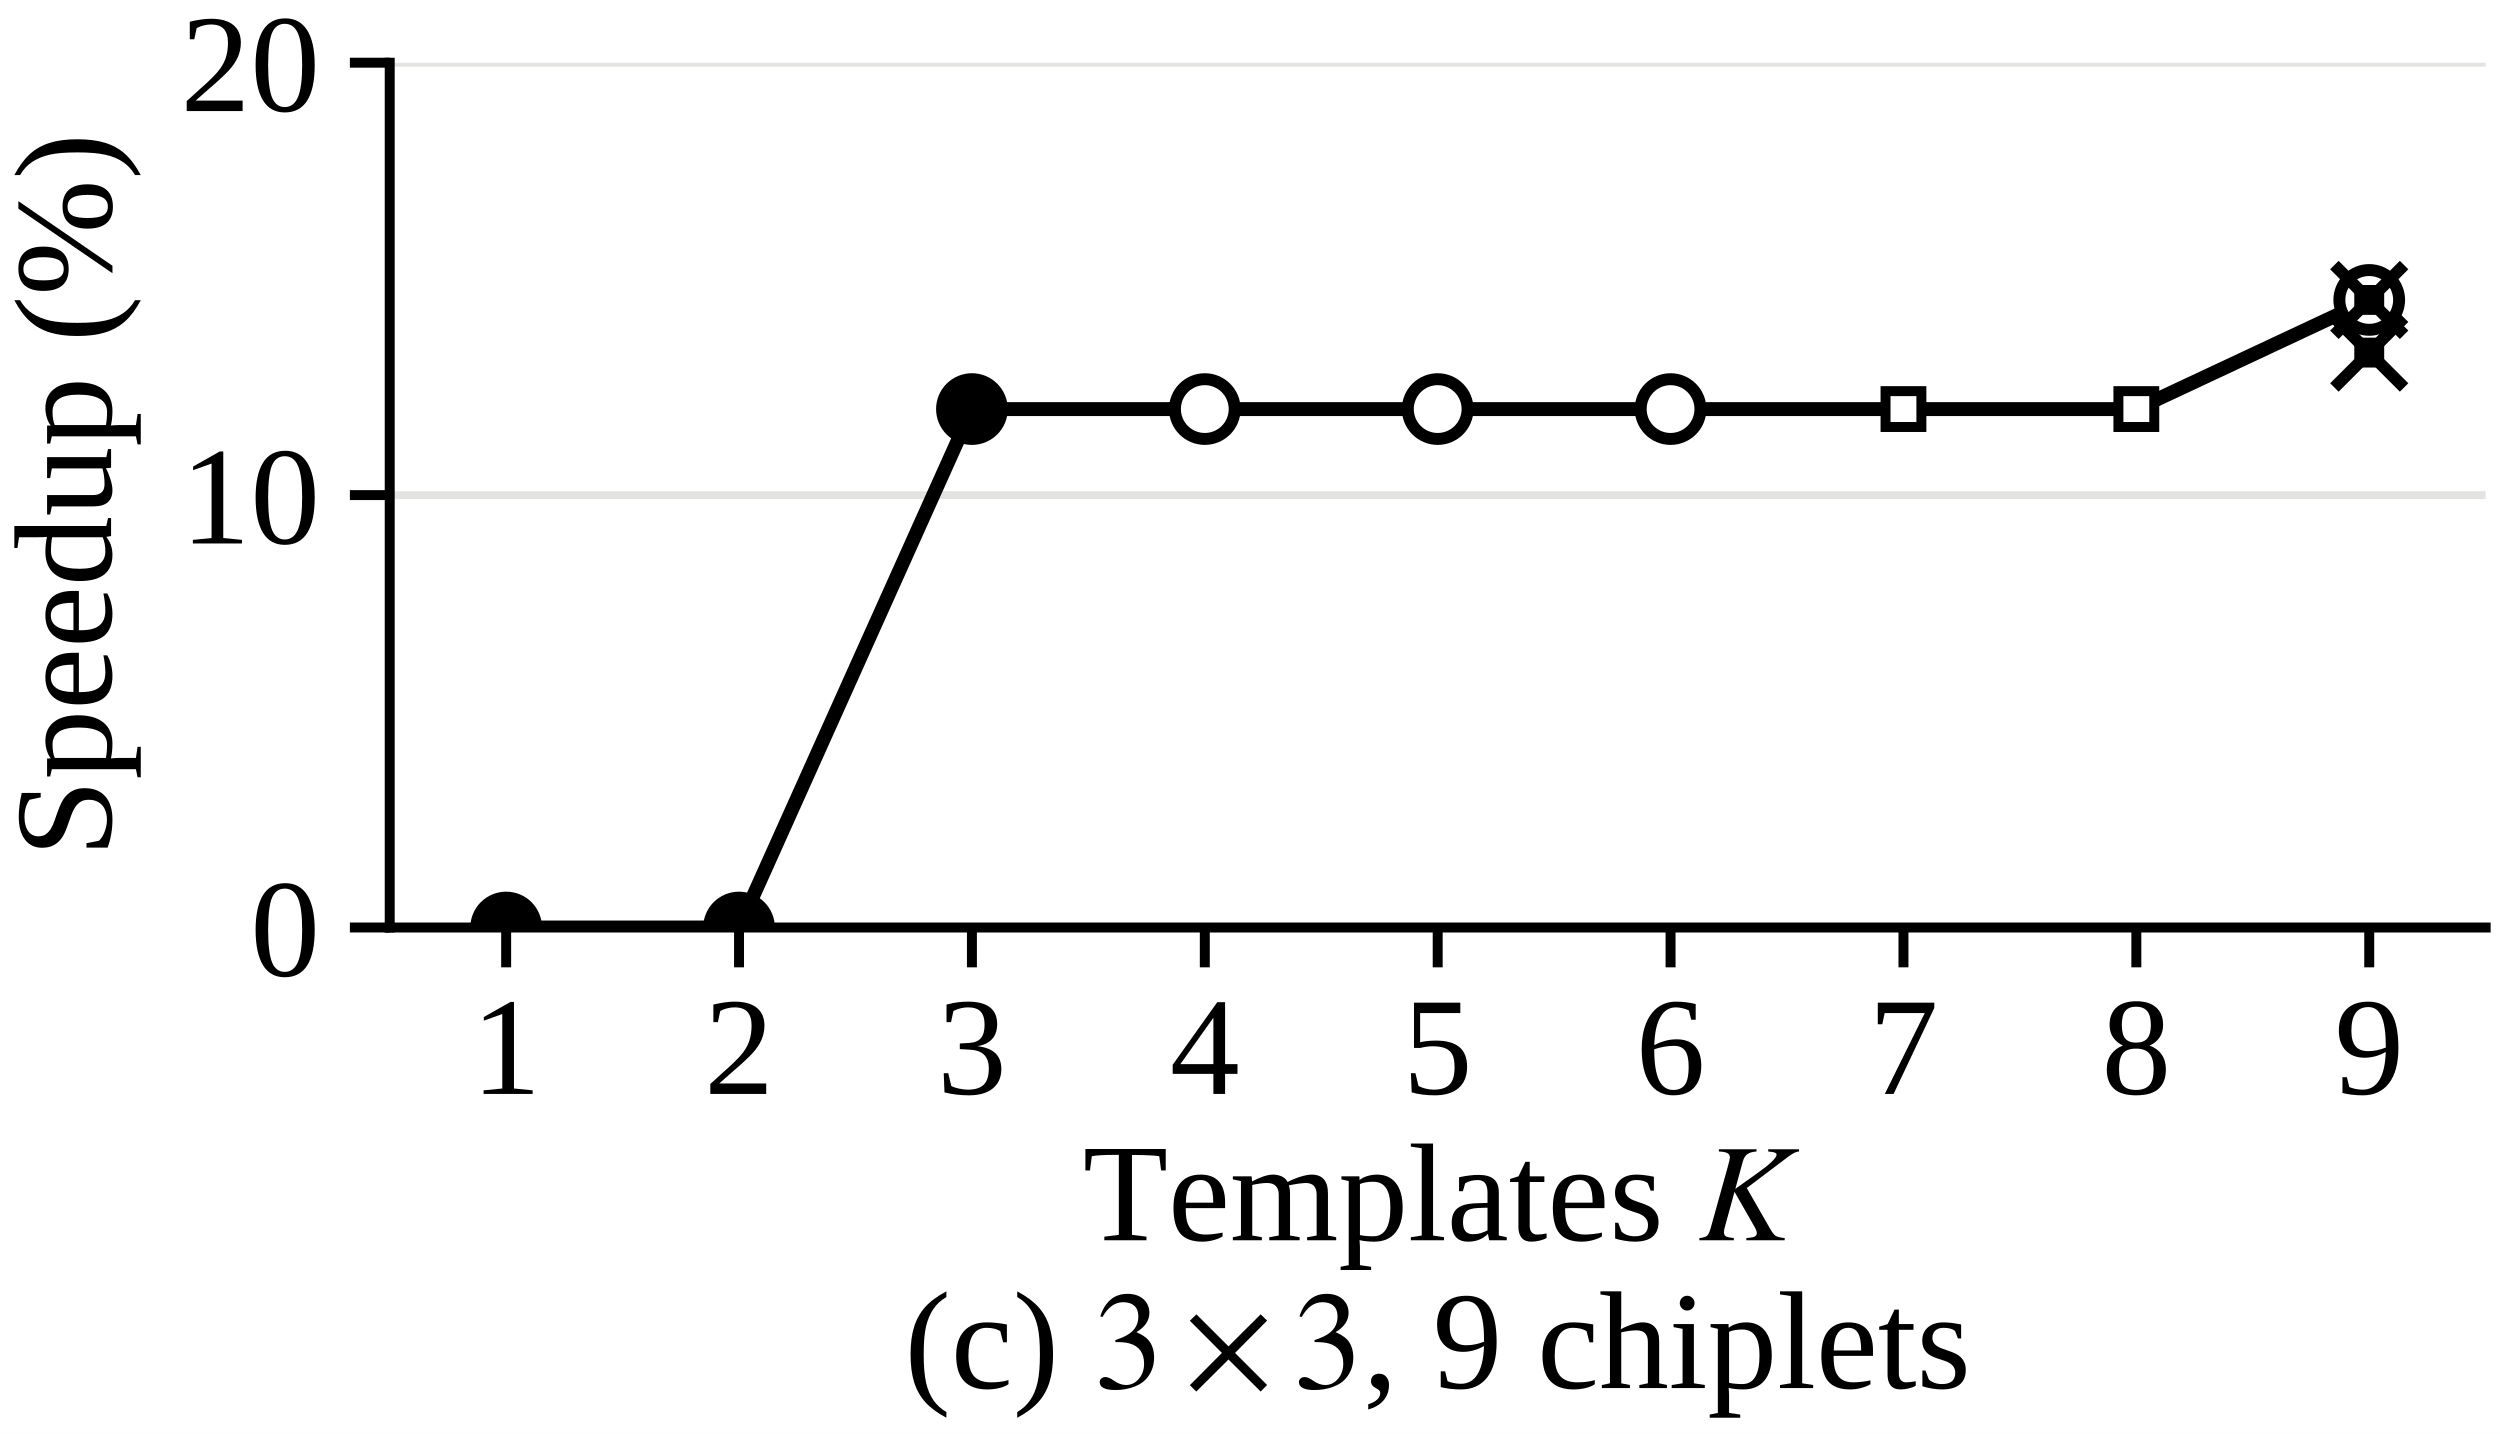
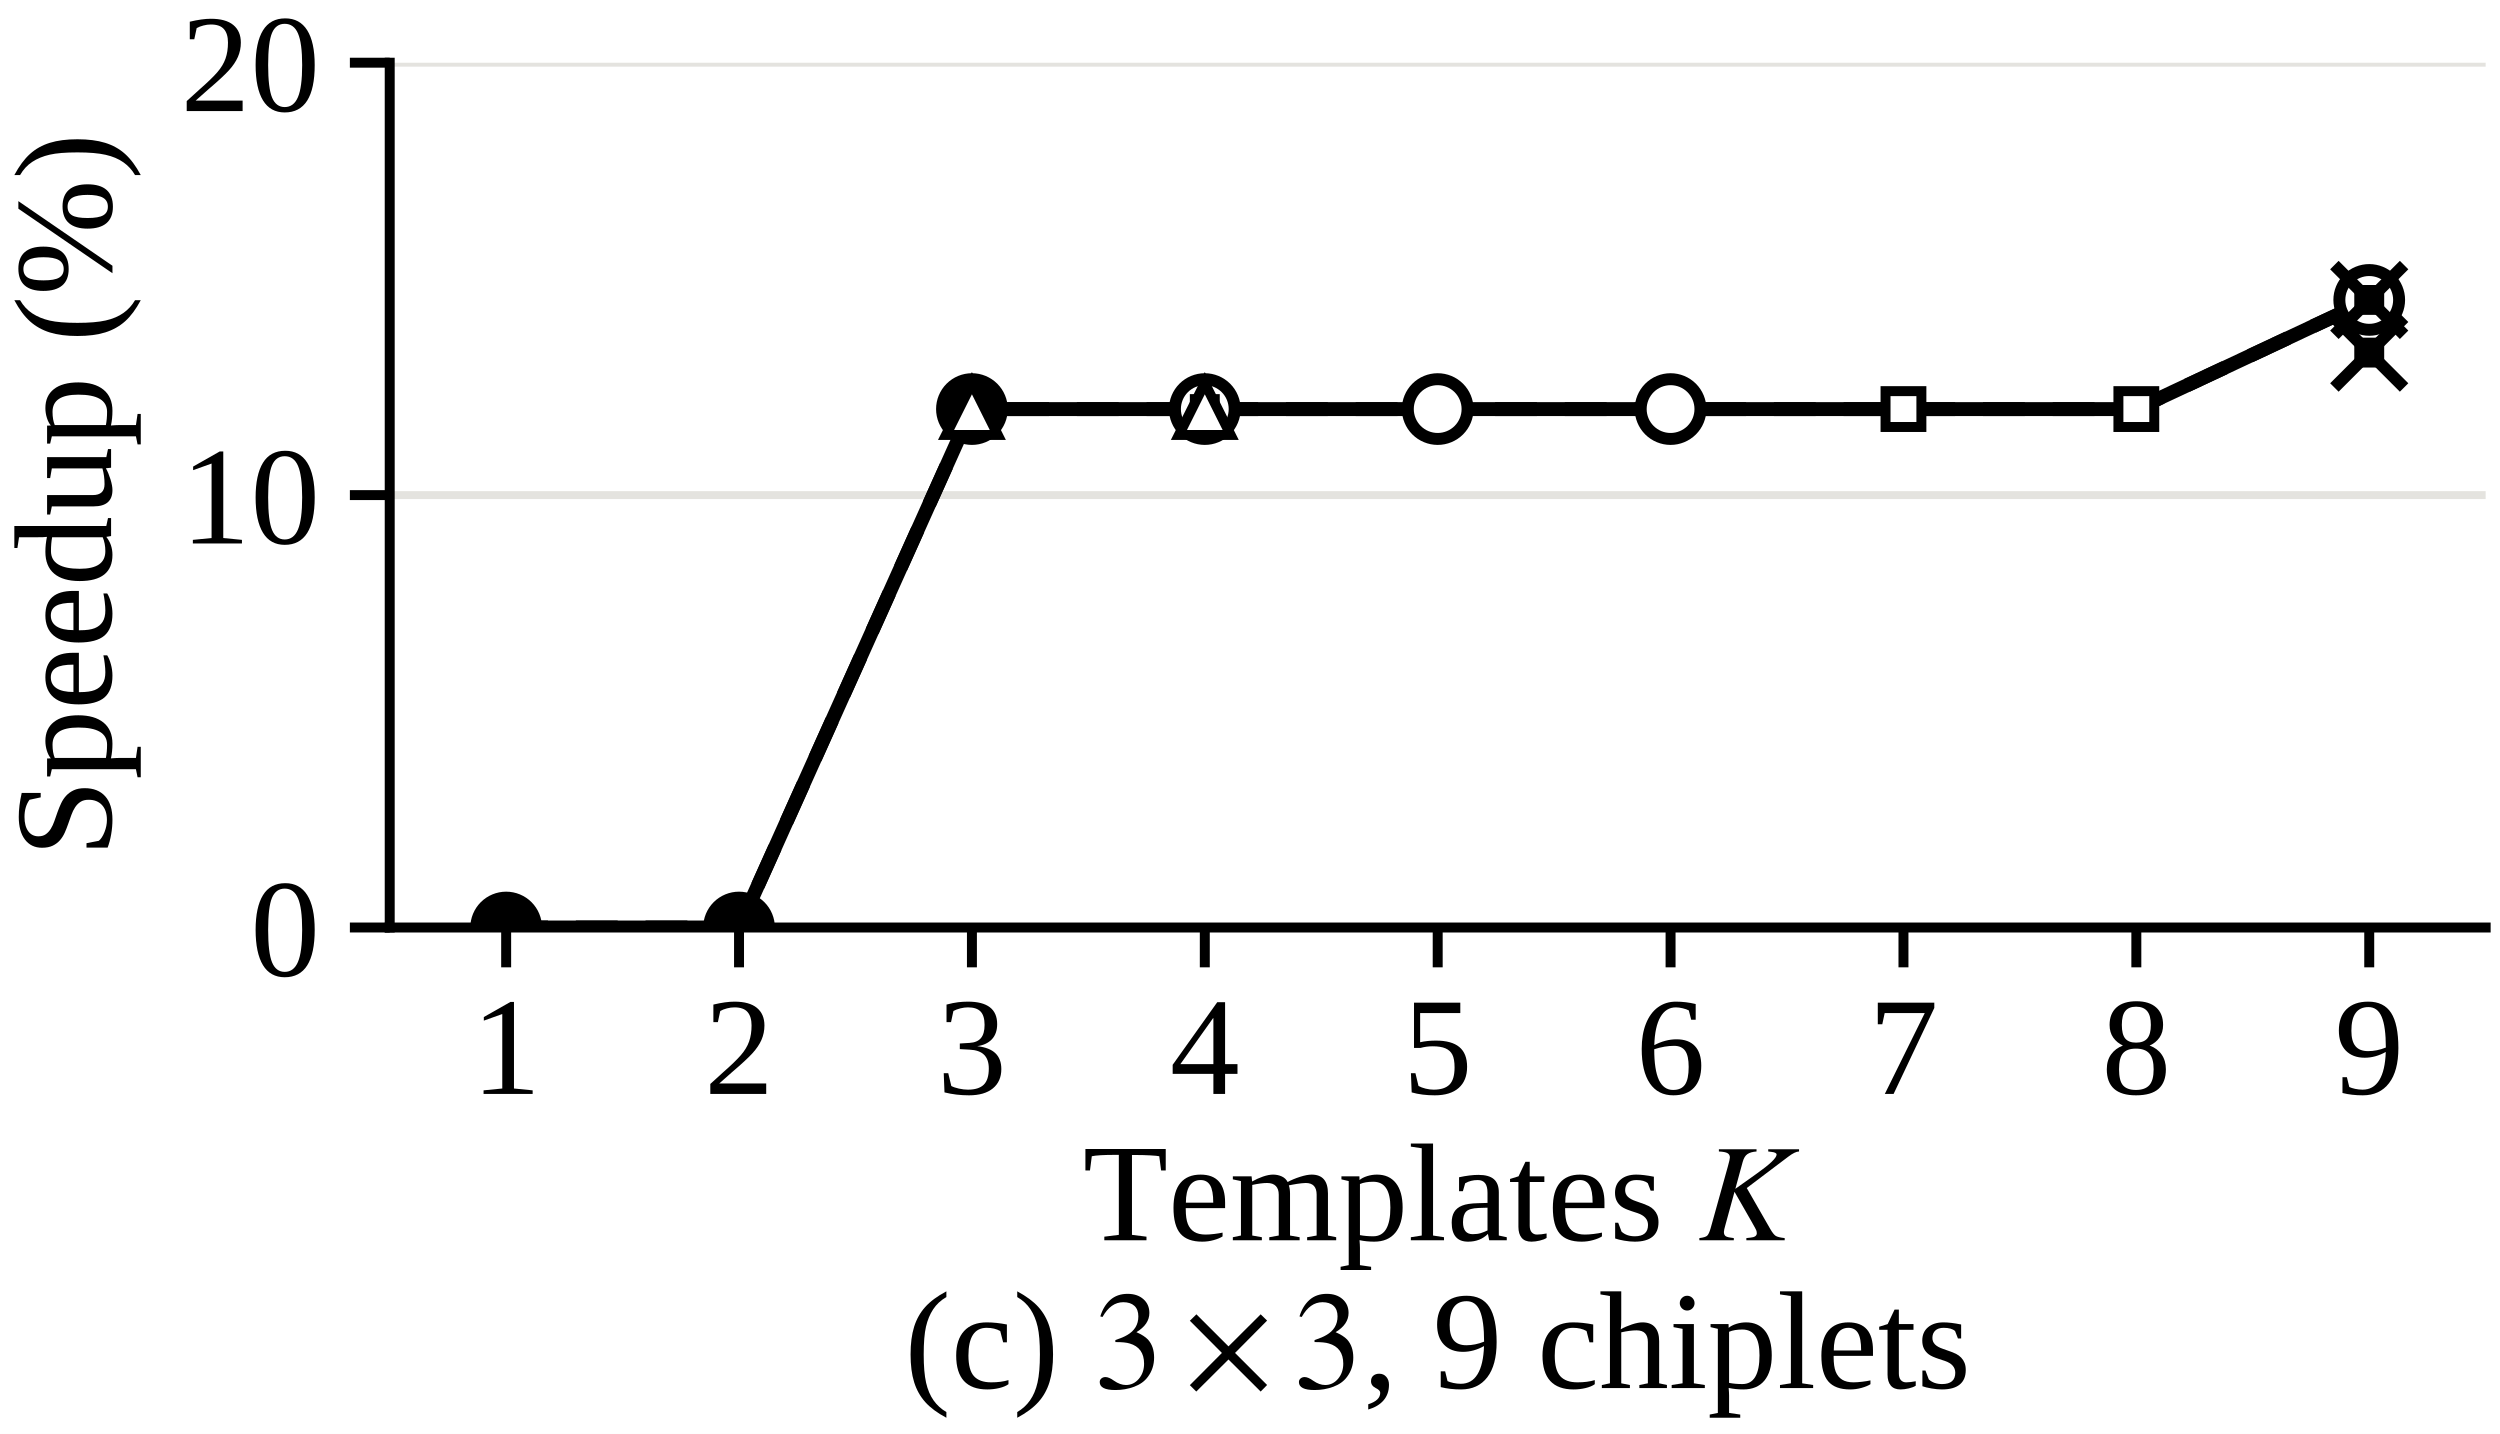
<svg xmlns="http://www.w3.org/2000/svg" xmlns:xlink="http://www.w3.org/1999/xlink" width="125.529pt" height="72pt" viewBox="0 0 125.529 72" version="1.1">
  <defs>
    <style type="text/css">*{stroke-linejoin: round; stroke-linecap: butt}</style>
  </defs>
  <g id="figure_1">
    <g id="patch_1">
      <path d="M 0 72  L 125.529 72  L 125.529 0  L 0 0  z " style="fill: #ffffff" />
    </g>
    <g id="axes_1">
      <g id="patch_2">
        <path d="M 19.568 46.572  L 124.809 46.572  L 124.809 3.149  L 19.568 3.149  z " style="fill: #ffffff" />
      </g>
      <g id="matplotlib.axis_1">
        <g id="xtick_1">
          <g id="line2d_1">
            <defs>
-               <path id="mb00a738fc0" d="M 0 0  L 0 2  " style="stroke: #000000; stroke-width: 0.5" />
-             </defs>
-             <g>
-               <use xlink:href="#mb00a738fc0" x="25.415" y="46.572" style="stroke: #000000; stroke-width: 0.5" />
+               <path id="m84dcdcb634" d="M 0 0  L 0 2  " style="stroke: #000000; stroke-width: 0.5" />
+             </defs>
+             <g>
+               <use xlink:href="#m84dcdcb634" x="25.415" y="46.572" style="stroke: #000000; stroke-width: 0.5" />
            </g>
          </g>
          <g id="text_1">
            <g transform="translate(23.66485 54.92922) scale(0.07 -0.07)">
              <defs>
                <path id="LiberationSerif-31" d="M 1959 250  L 2816 166  L 2816 0  L 563 0  L 563 166  L 1422 250  L 1422 3669  L 575 3366  L 575 3531  L 1797 4225  L 1959 4225  L 1959 250  z " transform="scale(0.015625)" />
              </defs>
              <use xlink:href="#LiberationSerif-31" />
            </g>
          </g>
        </g>
        <g id="xtick_2">
          <g id="line2d_2">
            <g>
-               <use xlink:href="#mb00a738fc0" x="37.108" y="46.572" style="stroke: #000000; stroke-width: 0.5" />
+               <use xlink:href="#m84dcdcb634" x="37.108" y="46.572" style="stroke: #000000; stroke-width: 0.5" />
            </g>
          </g>
          <g id="text_2">
            <g transform="translate(35.35831 54.92922) scale(0.07 -0.07)">
              <defs>
                <path id="LiberationSerif-32" d="M 2847 0  L 281 0  L 281 459  L 863 988  Q 1422 1478 1684 1781  Q 1947 2084 2061 2406  Q 2175 2728 2175 3144  Q 2175 3550 1990 3762  Q 1806 3975 1388 3975  Q 1222 3975 1047 3929  Q 872 3884 738 3809  L 628 3297  L 422 3297  L 422 4103  Q 991 4238 1388 4238  Q 2075 4238 2420 3952  Q 2766 3666 2766 3144  Q 2766 2794 2630 2483  Q 2494 2172 2212 1864  Q 1931 1556 1281 1003  Q 1003 766 691 481  L 2847 481  L 2847 0  z " transform="scale(0.015625)" />
              </defs>
              <use xlink:href="#LiberationSerif-32" />
            </g>
          </g>
        </g>
        <g id="xtick_3">
          <g id="line2d_3">
            <g>
-               <use xlink:href="#mb00a738fc0" x="48.802" y="46.572" style="stroke: #000000; stroke-width: 0.5" />
+               <use xlink:href="#m84dcdcb634" x="48.802" y="46.572" style="stroke: #000000; stroke-width: 0.5" />
            </g>
          </g>
          <g id="text_3">
            <g transform="translate(47.05177 54.92922) scale(0.07 -0.07)">
              <defs>
                <path id="LiberationSerif-33" d="M 2950 1141  Q 2950 575 2562 256  Q 2175 -63 1466 -63  Q 872 -63 341 72  L 306 953  L 513 953  L 653 366  Q 775 297 998 247  Q 1222 197 1416 197  Q 1906 197 2140 422  Q 2375 647 2375 1172  Q 2375 1584 2159 1798  Q 1944 2013 1491 2034  L 1044 2059  L 1044 2316  L 1491 2344  Q 1844 2363 2012 2563  Q 2181 2763 2181 3169  Q 2181 3591 1998 3783  Q 1816 3975 1416 3975  Q 1250 3975 1069 3929  Q 888 3884 750 3809  L 641 3297  L 434 3297  L 434 4103  Q 744 4184 969 4211  Q 1194 4238 1416 4238  Q 2759 4238 2759 3206  Q 2759 2772 2520 2514  Q 2281 2256 1844 2194  Q 2413 2128 2681 1867  Q 2950 1606 2950 1141  z " transform="scale(0.015625)" />
              </defs>
              <use xlink:href="#LiberationSerif-33" />
            </g>
          </g>
        </g>
        <g id="xtick_4">
          <g id="line2d_4">
            <g>
-               <use xlink:href="#mb00a738fc0" x="60.495" y="46.572" style="stroke: #000000; stroke-width: 0.5" />
+               <use xlink:href="#m84dcdcb634" x="60.495" y="46.572" style="stroke: #000000; stroke-width: 0.5" />
            </g>
          </g>
          <g id="text_4">
            <g transform="translate(58.74524 54.92922) scale(0.07 -0.07)">
              <defs>
                <path id="LiberationSerif-34" d="M 2531 922  L 2531 0  L 1994 0  L 1994 922  L 125 922  L 125 1338  L 2172 4213  L 2531 4213  L 2531 1369  L 3100 1369  L 3100 922  L 2531 922  z M 1994 3478  L 1978 3478  L 478 1369  L 1994 1369  L 1994 3478  z " transform="scale(0.015625)" />
              </defs>
              <use xlink:href="#LiberationSerif-34" />
            </g>
          </g>
        </g>
        <g id="xtick_5">
          <g id="line2d_5">
            <g>
-               <use xlink:href="#mb00a738fc0" x="72.189" y="46.572" style="stroke: #000000; stroke-width: 0.5" />
+               <use xlink:href="#m84dcdcb634" x="72.189" y="46.572" style="stroke: #000000; stroke-width: 0.5" />
            </g>
          </g>
          <g id="text_5">
            <g transform="translate(70.43869 54.92922) scale(0.07 -0.07)">
              <defs>
                <path id="LiberationSerif-35" d="M 1516 2450  Q 2241 2450 2595 2153  Q 2950 1856 2950 1247  Q 2950 616 2565 276  Q 2181 -63 1466 -63  Q 872 -63 406 72  L 372 953  L 578 953  L 719 366  Q 856 291 1048 244  Q 1241 197 1416 197  Q 1909 197 2142 430  Q 2375 663 2375 1216  Q 2375 1603 2275 1801  Q 2175 2000 1956 2094  Q 1738 2188 1369 2188  Q 1084 2188 813 2113  L 513 2113  L 513 4191  L 2638 4191  L 2638 3713  L 794 3713  L 794 2375  Q 1131 2450 1516 2450  z " transform="scale(0.015625)" />
              </defs>
              <use xlink:href="#LiberationSerif-35" />
            </g>
          </g>
        </g>
        <g id="xtick_6">
          <g id="line2d_6">
            <g>
-               <use xlink:href="#mb00a738fc0" x="83.882" y="46.572" style="stroke: #000000; stroke-width: 0.5" />
+               <use xlink:href="#m84dcdcb634" x="83.882" y="46.572" style="stroke: #000000; stroke-width: 0.5" />
            </g>
          </g>
          <g id="text_6">
            <g transform="translate(82.13215 54.92922) scale(0.07 -0.07)">
              <defs>
                <path id="LiberationSerif-36" d="M 3009 1300  Q 3009 647 2679 292  Q 2350 -63 1728 -63  Q 1022 -63 648 487  Q 275 1038 275 2069  Q 275 2744 472 3234  Q 669 3725 1023 3981  Q 1378 4238 1844 4238  Q 2300 4238 2753 4128  L 2753 3406  L 2547 3406  L 2438 3834  Q 2334 3891 2159 3933  Q 1984 3975 1844 3975  Q 1388 3975 1133 3533  Q 878 3091 853 2241  Q 1363 2509 1875 2509  Q 2428 2509 2718 2198  Q 3009 1888 3009 1300  z M 1716 184  Q 2094 184 2262 429  Q 2431 675 2431 1241  Q 2431 1753 2270 1981  Q 2109 2209 1759 2209  Q 1331 2209 850 2053  Q 850 1100 1065 642  Q 1281 184 1716 184  z " transform="scale(0.015625)" />
              </defs>
              <use xlink:href="#LiberationSerif-36" />
            </g>
          </g>
        </g>
        <g id="xtick_7">
          <g id="line2d_7">
            <g>
-               <use xlink:href="#mb00a738fc0" x="95.576" y="46.572" style="stroke: #000000; stroke-width: 0.5" />
+               <use xlink:href="#m84dcdcb634" x="95.576" y="46.572" style="stroke: #000000; stroke-width: 0.5" />
            </g>
          </g>
          <g id="text_7">
            <g transform="translate(93.82561 54.92922) scale(0.07 -0.07)">
              <defs>
                <path id="LiberationSerif-37" d="M 628 3200  L 422 3200  L 422 4191  L 3016 4191  L 3016 3950  L 1147 0  L 744 0  L 2578 3713  L 738 3713  L 628 3200  z " transform="scale(0.015625)" />
              </defs>
              <use xlink:href="#LiberationSerif-37" />
            </g>
          </g>
        </g>
        <g id="xtick_8">
          <g id="line2d_8">
            <g>
-               <use xlink:href="#mb00a738fc0" x="107.269" y="46.572" style="stroke: #000000; stroke-width: 0.5" />
+               <use xlink:href="#m84dcdcb634" x="107.269" y="46.572" style="stroke: #000000; stroke-width: 0.5" />
            </g>
          </g>
          <g id="text_8">
            <g transform="translate(105.5191 54.92922) scale(0.07 -0.07)">
              <defs>
                <path id="LiberationSerif-38" d="M 2828 3169  Q 2828 2825 2661 2586  Q 2494 2347 2209 2222  Q 2566 2091 2761 1811  Q 2956 1531 2956 1131  Q 2956 538 2622 237  Q 2288 -63 1581 -63  Q 244 -63 244 1131  Q 244 1547 444 1820  Q 644 2094 984 2222  Q 713 2347 542 2584  Q 372 2822 372 3169  Q 372 3688 689 3972  Q 1006 4256 1606 4256  Q 2188 4256 2508 3973  Q 2828 3691 2828 3169  z M 2394 1131  Q 2394 1631 2198 1856  Q 2003 2081 1581 2081  Q 1169 2081 987 1867  Q 806 1653 806 1131  Q 806 603 990 393  Q 1175 184 1581 184  Q 1997 184 2195 401  Q 2394 619 2394 1131  z M 2266 3169  Q 2266 3600 2097 3803  Q 1928 4006 1588 4006  Q 1256 4006 1095 3809  Q 934 3613 934 3169  Q 934 2734 1090 2545  Q 1247 2356 1588 2356  Q 1938 2356 2102 2548  Q 2266 2741 2266 3169  z " transform="scale(0.015625)" />
              </defs>
              <use xlink:href="#LiberationSerif-38" />
            </g>
          </g>
        </g>
        <g id="xtick_9">
          <g id="line2d_9">
            <g>
-               <use xlink:href="#mb00a738fc0" x="118.963" y="46.572" style="stroke: #000000; stroke-width: 0.5" />
+               <use xlink:href="#m84dcdcb634" x="118.963" y="46.572" style="stroke: #000000; stroke-width: 0.5" />
            </g>
          </g>
          <g id="text_9">
            <g transform="translate(117.2125 54.92922) scale(0.07 -0.07)">
              <defs>
                <path id="LiberationSerif-39" d="M 206 2913  Q 206 3544 559 3891  Q 913 4238 1556 4238  Q 2272 4238 2605 3722  Q 2938 3206 2938 2106  Q 2938 1053 2509 495  Q 2081 -63 1306 -63  Q 797 -63 372 44  L 372 769  L 575 769  L 684 319  Q 784 272 953 234  Q 1122 197 1294 197  Q 1794 197 2062 636  Q 2331 1075 2359 1928  Q 1884 1663 1394 1663  Q 841 1663 523 1992  Q 206 2322 206 2913  z M 1563 3988  Q 781 3988 781 2900  Q 781 2422 968 2194  Q 1156 1966 1550 1966  Q 1953 1966 2363 2131  Q 2363 3091 2173 3539  Q 1984 3988 1563 3988  z " transform="scale(0.015625)" />
              </defs>
              <use xlink:href="#LiberationSerif-39" />
            </g>
          </g>
        </g>
        <g id="text_10">
          <g transform="translate(54.37369 62.32) scale(0.07 -0.07)">
            <defs>
              <path id="LiberationSerif-54" d="M 984 0  L 984 166  L 1650 250  L 1650 3922  L 1491 3922  Q 700 3922 409 3859  L 325 3206  L 116 3206  L 116 4191  L 3803 4191  L 3803 3206  L 3591 3206  L 3506 3859  Q 3413 3881 3097 3898  Q 2781 3916 2406 3916  L 2253 3916  L 2253 250  L 2919 166  L 2919 0  L 984 0  z " transform="scale(0.015625)" />
              <path id="LiberationSerif-65" d="M 813 1478  L 813 1422  Q 813 991 908 752  Q 1003 513 1201 388  Q 1400 263 1722 263  Q 1891 263 2122 291  Q 2353 319 2503 353  L 2503 178  Q 2353 81 2095 9  Q 1838 -63 1569 -63  Q 884 -63 567 306  Q 250 675 250 1491  Q 250 2259 572 2637  Q 894 3016 1491 3016  Q 2619 3016 2619 1734  L 2619 1478  L 813 1478  z M 1491 2766  Q 1166 2766 992 2503  Q 819 2241 819 1728  L 2075 1728  Q 2075 2288 1931 2527  Q 1788 2766 1491 2766  z " transform="scale(0.015625)" />
              <path id="LiberationSerif-6d" d="M 1019 2700  Q 1253 2834 1515 2925  Q 1778 3016 1978 3016  Q 2194 3016 2376 2934  Q 2559 2853 2650 2675  Q 2891 2809 3214 2912  Q 3538 3016 3750 3016  Q 4500 3016 4500 2150  L 4500 219  L 4878 141  L 4878 0  L 3544 0  L 3544 141  L 3981 219  L 3981 2094  Q 3981 2631 3481 2631  Q 3400 2631 3292 2618  Q 3184 2606 3076 2590  Q 2969 2575 2870 2554  Q 2772 2534 2706 2522  Q 2759 2353 2759 2150  L 2759 219  L 3200 141  L 3200 0  L 1806 0  L 1806 141  L 2241 219  L 2241 2094  Q 2241 2353 2108 2492  Q 1975 2631 1709 2631  Q 1434 2631 1025 2541  L 1025 219  L 1466 141  L 1466 0  L 134 0  L 134 141  L 506 219  L 506 2719  L 134 2797  L 134 2938  L 994 2938  L 1019 2700  z " transform="scale(0.015625)" />
              <path id="LiberationSerif-70" d="M 475 2719  L 141 2797  L 141 2938  L 966 2938  L 972 2766  Q 1103 2878 1323 2947  Q 1544 3016 1772 3016  Q 2334 3016 2642 2625  Q 2950 2234 2950 1503  Q 2950 756 2614 346  Q 2278 -63 1644 -63  Q 1291 -63 972 6  Q 991 -219 991 -347  L 991 -1141  L 1503 -1216  L 1503 -1363  L 103 -1363  L 103 -1216  L 475 -1141  L 475 2719  z M 2388 1503  Q 2388 2103 2192 2395  Q 1997 2688 1600 2688  Q 1234 2688 991 2584  L 991 238  Q 1269 184 1600 184  Q 2388 184 2388 1503  z " transform="scale(0.015625)" />
              <path id="LiberationSerif-6c" d="M 1147 219  L 1650 141  L 1650 0  L 128 0  L 128 141  L 628 219  L 628 4225  L 128 4300  L 128 4441  L 1147 4441  L 1147 219  z " transform="scale(0.015625)" />
              <path id="LiberationSerif-61" d="M 1453 3003  Q 1934 3003 2161 2806  Q 2388 2609 2388 2203  L 2388 219  L 2753 141  L 2753 0  L 1947 0  L 1888 294  Q 1531 -63 978 -63  Q 225 -63 225 813  Q 225 1106 339 1298  Q 453 1491 703 1592  Q 953 1694 1428 1703  L 1869 1716  L 1869 2175  Q 1869 2478 1758 2622  Q 1647 2766 1416 2766  Q 1103 2766 844 2619  L 738 2253  L 563 2253  L 563 2894  Q 1069 3003 1453 3003  z M 1869 1497  L 1459 1484  Q 1041 1469 892 1322  Q 744 1175 744 831  Q 744 281 1191 281  Q 1403 281 1558 329  Q 1713 378 1869 453  L 1869 1497  z " transform="scale(0.015625)" />
              <path id="LiberationSerif-74" d="M 1044 -63  Q 744 -63 595 115  Q 447 294 447 616  L 447 2675  L 63 2675  L 63 2816  L 453 2938  L 769 3603  L 966 3603  L 966 2938  L 1638 2938  L 1638 2675  L 966 2675  L 966 672  Q 966 469 1058 366  Q 1150 263 1300 263  Q 1481 263 1741 313  L 1741 109  Q 1631 34 1425 -14  Q 1219 -63 1044 -63  z " transform="scale(0.015625)" />
              <path id="LiberationSerif-73" d="M 2259 825  Q 2259 388 1982 162  Q 1706 -63 1166 -63  Q 947 -63 683 -17  Q 419 28 269 84  L 269 806  L 409 806  L 563 397  Q 797 184 1172 184  Q 1778 184 1778 703  Q 1778 1084 1300 1247  L 1022 1338  Q 706 1441 562 1547  Q 419 1653 341 1808  Q 263 1963 263 2181  Q 263 2569 527 2792  Q 791 3016 1241 3016  Q 1563 3016 2047 2919  L 2047 2278  L 1900 2278  L 1769 2619  Q 1603 2766 1247 2766  Q 994 2766 861 2641  Q 728 2516 728 2303  Q 728 2125 848 2003  Q 969 1881 1213 1800  Q 1672 1644 1812 1572  Q 1953 1500 2051 1395  Q 2150 1291 2204 1156  Q 2259 1022 2259 825  z " transform="scale(0.015625)" />
              <path id="LiberationSerif-20" transform="scale(0.015625)" />
              <path id="STIXGeneral-Italic-4b" d="M 4621 4179  L 4621 4077  Q 4442 4077 4128 3840  L 2221 2400  L 3296 525  Q 3443 269 3552 201  Q 3661 134 3962 102  L 3962 0  L 2202 0  L 2202 102  L 2387 122  Q 2682 147 2682 326  Q 2682 365 2672 409  Q 2662 454 2630 515  Q 2598 576 2579 611  Q 2560 646 2509 736  Q 2458 826 2445 851  L 1658 2227  L 1242 710  Q 1171 467 1171 384  Q 1171 237 1264 182  Q 1357 128 1626 102  L 1626 0  L 45 0  L 45 102  Q 320 134 403 211  Q 486 288 563 557  L 1357 3405  Q 1446 3725 1446 3802  Q 1446 3936 1337 4000  Q 1229 4064 941 4077  L 941 4179  L 2669 4179  L 2669 4077  Q 2400 4058 2253 3958  Q 2106 3859 2035 3603  L 1696 2362  L 2675 3059  Q 3590 3706 3590 3936  Q 3590 4032 3360 4058  L 3206 4077  L 3206 4179  L 4621 4179  z " transform="scale(0.015625)" />
            </defs>
            <use xlink:href="#LiberationSerif-54" transform="translate(0 0.609375)" />
            <use xlink:href="#LiberationSerif-65" transform="translate(61.08398 0.609375)" />
            <use xlink:href="#LiberationSerif-6d" transform="translate(105.4688 0.609375)" />
            <use xlink:href="#LiberationSerif-70" transform="translate(183.252 0.609375)" />
            <use xlink:href="#LiberationSerif-6c" transform="translate(233.252 0.609375)" />
            <use xlink:href="#LiberationSerif-61" transform="translate(261.0352 0.609375)" />
            <use xlink:href="#LiberationSerif-74" transform="translate(305.4199 0.609375)" />
            <use xlink:href="#LiberationSerif-65" transform="translate(333.2031 0.609375)" />
            <use xlink:href="#LiberationSerif-73" transform="translate(377.5879 0.609375)" />
            <use xlink:href="#LiberationSerif-20" transform="translate(416.5039 0.609375)" />
            <use xlink:href="#STIXGeneral-Italic-4b" transform="translate(441.5039 0.609375)" />
          </g>
          <g transform="translate(45.41369 69.74) scale(0.07 -0.07)">
            <defs>
              <path id="LiberationSerif-28" d="M 884 1544  Q 884 731 993 248  Q 1103 -234 1337 -565  Q 1572 -897 1925 -1100  L 1925 -1363  Q 1306 -1034 957 -645  Q 609 -256 445 270  Q 281 797 281 1544  Q 281 2288 443 2811  Q 606 3334 953 3721  Q 1300 4109 1925 4441  L 1925 4178  Q 1544 3959 1319 3617  Q 1094 3275 989 2819  Q 884 2363 884 1544  z " transform="scale(0.015625)" />
              <path id="LiberationSerif-63" d="M 2644 178  Q 2491 66 2222 1  Q 1953 -63 1672 -63  Q 244 -63 244 1491  Q 244 2225 608 2620  Q 972 3016 1650 3016  Q 2072 3016 2572 2919  L 2572 2100  L 2400 2100  L 2266 2619  Q 2006 2766 1644 2766  Q 806 2766 806 1491  Q 806 828 1061 545  Q 1316 263 1850 263  Q 2306 263 2644 366  L 2644 178  z " transform="scale(0.015625)" />
              <path id="LiberationSerif-29" d="M 206 -1363  L 206 -1100  Q 559 -897 793 -564  Q 1028 -231 1137 251  Q 1247 734 1247 1544  Q 1247 2363 1142 2819  Q 1038 3275 813 3617  Q 588 3959 206 4178  L 206 4441  Q 831 4106 1178 3720  Q 1525 3334 1687 2811  Q 1850 2288 1850 1544  Q 1850 800 1687 273  Q 1525 -253 1178 -640  Q 831 -1028 206 -1363  z " transform="scale(0.015625)" />
              <path id="STIXGeneral-Regular-33" d="M 390 3264  L 288 3290  Q 435 3770 748 4048  Q 1062 4326 1542 4326  Q 1990 4326 2265 4083  Q 2541 3840 2541 3450  Q 2541 2925 1946 2566  Q 2298 2413 2477 2227  Q 2758 1914 2758 1402  Q 2758 890 2464 506  Q 2246 211 1840 60  Q 1434 -90 979 -90  Q 262 -90 262 275  Q 262 378 339 442  Q 416 506 525 506  Q 685 506 915 339  Q 1197 141 1466 141  Q 1818 141 2058 425  Q 2298 710 2298 1120  Q 2298 1856 1632 2048  Q 1434 2112 979 2112  L 979 2202  Q 1338 2323 1517 2432  Q 2035 2726 2035 3290  Q 2035 3610 1852 3776  Q 1670 3942 1344 3942  Q 768 3942 390 3264  z " transform="scale(0.015625)" />
              <path id="STIXGeneral-Regular-d7" d="M 3821 141  L 3526 -160  L 2048 1312  L 570 -160  L 275 134  L 1747 1613  L 275 3091  L 576 3386  L 2048 1914  L 3526 3386  L 3821 3098  L 2349 1613  L 3821 141  z " transform="scale(0.015625)" />
              <path id="LiberationSerif-2c" d="M 1197 153  Q 1197 -275 948 -564  Q 700 -853 244 -984  L 244 -744  Q 794 -569 794 -219  Q 794 -156 747 -106  Q 700 -56 584 3  Q 372 113 372 313  Q 372 481 478 570  Q 584 659 750 659  Q 950 659 1073 515  Q 1197 372 1197 153  z " transform="scale(0.015625)" />
              <path id="LiberationSerif-68" d="M 1019 3169  Q 1019 2844 997 2700  Q 1222 2828 1508 2922  Q 1794 3016 1991 3016  Q 2372 3016 2565 2794  Q 2759 2572 2759 2150  L 2759 219  L 3116 141  L 3116 0  L 1850 0  L 1850 141  L 2241 219  L 2241 2113  Q 2241 2650 1722 2650  Q 1428 2650 1019 2559  L 1019 219  L 1416 141  L 1416 0  L 128 0  L 128 141  L 500 219  L 500 4225  L 63 4300  L 63 4441  L 1019 4441  L 1019 3169  z " transform="scale(0.015625)" />
              <path id="LiberationSerif-69" d="M 1184 3897  Q 1184 3759 1084 3659  Q 984 3559 844 3559  Q 706 3559 606 3659  Q 506 3759 506 3897  Q 506 4038 606 4138  Q 706 4238 844 4238  Q 984 4238 1084 4138  Q 1184 4038 1184 3897  z M 1153 219  L 1656 141  L 1656 0  L 134 0  L 134 141  L 634 219  L 634 2719  L 219 2797  L 219 2938  L 1153 2938  L 1153 219  z " transform="scale(0.015625)" />
            </defs>
            <use xlink:href="#LiberationSerif-28" transform="translate(0 0.609375)" />
            <use xlink:href="#LiberationSerif-63" transform="translate(33.30078 0.609375)" />
            <use xlink:href="#LiberationSerif-29" transform="translate(77.68555 0.609375)" />
            <use xlink:href="#LiberationSerif-20" transform="translate(110.9863 0.609375)" />
            <use xlink:href="#STIXGeneral-Regular-33" transform="translate(135.9863 0.609375)" />
            <use xlink:href="#STIXGeneral-Regular-d7" transform="translate(200.4263 0.609375)" />
            <use xlink:href="#STIXGeneral-Regular-33" transform="translate(278.8663 0.609375)" />
            <use xlink:href="#LiberationSerif-2c" transform="translate(328.8663 0.609375)" />
            <use xlink:href="#LiberationSerif-20" transform="translate(353.8663 0.609375)" />
            <use xlink:href="#LiberationSerif-39" transform="translate(378.8663 0.609375)" />
            <use xlink:href="#LiberationSerif-20" transform="translate(428.8663 0.609375)" />
            <use xlink:href="#LiberationSerif-63" transform="translate(453.8663 0.609375)" />
            <use xlink:href="#LiberationSerif-68" transform="translate(498.251 0.609375)" />
            <use xlink:href="#LiberationSerif-69" transform="translate(548.251 0.609375)" />
            <use xlink:href="#LiberationSerif-70" transform="translate(576.0342 0.609375)" />
            <use xlink:href="#LiberationSerif-6c" transform="translate(626.0342 0.609375)" />
            <use xlink:href="#LiberationSerif-65" transform="translate(653.8174 0.609375)" />
            <use xlink:href="#LiberationSerif-74" transform="translate(698.2022 0.609375)" />
            <use xlink:href="#LiberationSerif-73" transform="translate(725.9854 0.609375)" />
          </g>
        </g>
      </g>
      <g id="matplotlib.axis_2">
        <g id="ytick_1">
          <g id="line2d_10">
-             <path d="M 19.568 46.572  L 124.809 46.572  " clip-path="url(#pc495324b27)" style="fill: none; stroke: #e4e3df; stroke-width: 0.4; stroke-linecap: square" />
+             <path d="M 19.568 46.572  L 124.809 46.572  " clip-path="url(#p0904d7e692)" style="fill: none; stroke: #e4e3df; stroke-width: 0.4; stroke-linecap: square" />
          </g>
          <g id="line2d_11">
            <defs>
-               <path id="m3069fc88a4" d="M 0 0  L -2 0  " style="stroke: #000000; stroke-width: 0.5" />
-             </defs>
-             <g>
-               <use xlink:href="#m3069fc88a4" x="19.568" y="46.572" style="stroke: #000000; stroke-width: 0.5" />
+               <path id="mc1c4be061f" d="M 0 0  L -2 0  " style="stroke: #000000; stroke-width: 0.5" />
+             </defs>
+             <g>
+               <use xlink:href="#mc1c4be061f" x="19.568" y="46.572" style="stroke: #000000; stroke-width: 0.5" />
            </g>
          </g>
          <g id="text_11">
            <g transform="translate(12.56813 49.00055) scale(0.07 -0.07)">
              <defs>
                <path id="LiberationSerif-30" d="M 2956 2113  Q 2956 -63 1581 -63  Q 919 -63 581 493  Q 244 1050 244 2113  Q 244 3153 581 3704  Q 919 4256 1606 4256  Q 2269 4256 2612 3711  Q 2956 3166 2956 2113  z M 2381 2113  Q 2381 3119 2190 3562  Q 2000 4006 1581 4006  Q 1175 4006 997 3587  Q 819 3169 819 2113  Q 819 1050 1000 617  Q 1181 184 1581 184  Q 1994 184 2187 639  Q 2381 1094 2381 2113  z " transform="scale(0.015625)" />
              </defs>
              <use xlink:href="#LiberationSerif-30" />
            </g>
          </g>
        </g>
        <g id="ytick_2">
          <g id="line2d_12">
-             <path d="M 19.568 24.86  L 124.809 24.86  " clip-path="url(#pc495324b27)" style="fill: none; stroke: #e4e3df; stroke-width: 0.4; stroke-linecap: square" />
+             <path d="M 19.568 24.86  L 124.809 24.86  " clip-path="url(#p0904d7e692)" style="fill: none; stroke: #e4e3df; stroke-width: 0.4; stroke-linecap: square" />
          </g>
          <g id="line2d_13">
            <g>
-               <use xlink:href="#m3069fc88a4" x="19.568" y="24.86" style="stroke: #000000; stroke-width: 0.5" />
+               <use xlink:href="#mc1c4be061f" x="19.568" y="24.86" style="stroke: #000000; stroke-width: 0.5" />
            </g>
          </g>
          <g id="text_12">
            <g transform="translate(9.068125 27.28894) scale(0.07 -0.07)">
              <use xlink:href="#LiberationSerif-31" />
              <use xlink:href="#LiberationSerif-30" x="50" />
            </g>
          </g>
        </g>
        <g id="ytick_3">
          <g id="line2d_14">
-             <path d="M 19.568 3.149  L 124.809 3.149  " clip-path="url(#pc495324b27)" style="fill: none; stroke: #e4e3df; stroke-width: 0.4; stroke-linecap: square" />
+             <path d="M 19.568 3.149  L 124.809 3.149  " clip-path="url(#p0904d7e692)" style="fill: none; stroke: #e4e3df; stroke-width: 0.4; stroke-linecap: square" />
          </g>
          <g id="line2d_15">
            <g>
-               <use xlink:href="#m3069fc88a4" x="19.568" y="3.149" style="stroke: #000000; stroke-width: 0.5" />
+               <use xlink:href="#mc1c4be061f" x="19.568" y="3.149" style="stroke: #000000; stroke-width: 0.5" />
            </g>
          </g>
          <g id="text_13">
            <g transform="translate(9.068125 5.577344) scale(0.07 -0.07)">
              <use xlink:href="#LiberationSerif-32" />
              <use xlink:href="#LiberationSerif-30" x="50" />
            </g>
          </g>
        </g>
        <g id="text_14">
          <g transform="translate(5.577344 43.03512) rotate(-90) scale(0.07 -0.07)">
            <defs>
              <path id="LiberationSerif-53" d="M 434 1128  L 638 1128  L 747 563  Q 863 416 1145 303  Q 1428 191 1703 191  Q 2141 191 2386 414  Q 2631 638 2631 1031  Q 2631 1256 2536 1403  Q 2441 1550 2286 1651  Q 2131 1753 1934 1823  Q 1738 1894 1530 1966  Q 1322 2038 1125 2125  Q 928 2213 773 2347  Q 619 2481 523 2679  Q 428 2878 428 3169  Q 428 3669 803 3953  Q 1178 4238 1844 4238  Q 2350 4238 2944 4103  L 2944 3231  L 2741 3231  L 2631 3744  Q 2313 3975 1844 3975  Q 1425 3975 1189 3804  Q 953 3634 953 3334  Q 953 3131 1048 2997  Q 1144 2863 1298 2767  Q 1453 2672 1651 2603  Q 1850 2534 2058 2461  Q 2266 2388 2464 2295  Q 2663 2203 2817 2061  Q 2972 1919 3067 1714  Q 3163 1509 3163 1209  Q 3163 603 2791 270  Q 2419 -63 1719 -63  Q 1381 -63 1040 -3  Q 700 56 434 159  L 434 1128  z " transform="scale(0.015625)" />
              <path id="LiberationSerif-64" d="M 2259 219  Q 1906 -63 1434 -63  Q 231 -63 231 1441  Q 231 2213 572 2614  Q 913 3016 1575 3016  Q 1913 3016 2259 2944  Q 2241 3047 2241 3463  L 2241 4225  L 1747 4300  L 1747 4441  L 2759 4441  L 2759 219  L 3122 141  L 3122 0  L 2297 0  L 2259 219  z M 794 1441  Q 794 847 994 555  Q 1194 263 1606 263  Q 1959 263 2241 384  L 2241 2706  Q 1963 2759 1606 2759  Q 794 2759 794 1441  z " transform="scale(0.015625)" />
              <path id="LiberationSerif-75" d="M 978 838  Q 978 300 1478 300  Q 1866 300 2203 397  L 2203 2719  L 1759 2797  L 1759 2938  L 2719 2938  L 2719 219  L 3091 141  L 3091 0  L 2234 0  L 2209 238  Q 1988 116 1697 26  Q 1406 -63 1209 -63  Q 459 -63 459 800  L 459 2719  L 84 2797  L 84 2938  L 978 2938  L 978 838  z " transform="scale(0.015625)" />
              <path id="LiberationSerif-25" d="M 1375 -63  L 1031 -63  L 3994 4256  L 4341 4256  L 1375 -63  z M 2253 3109  Q 2253 1947 1222 1947  Q 719 1947 469 2244  Q 219 2541 219 3109  Q 219 4256 1241 4256  Q 1738 4256 1995 3968  Q 2253 3681 2253 3109  z M 1766 3109  Q 1766 3584 1636 3804  Q 1506 4025 1222 4025  Q 950 4025 826 3817  Q 703 3609 703 3109  Q 703 2597 828 2386  Q 953 2175 1222 2175  Q 1503 2175 1634 2398  Q 1766 2622 1766 3109  z M 5113 1081  Q 5113 -84 4084 -84  Q 3581 -84 3329 212  Q 3078 509 3078 1081  Q 3078 1638 3331 1933  Q 3584 2228 4103 2228  Q 4600 2228 4856 1940  Q 5113 1653 5113 1081  z M 4628 1081  Q 4628 1556 4498 1776  Q 4369 1997 4084 1997  Q 3813 1997 3689 1789  Q 3566 1581 3566 1081  Q 3566 569 3691 358  Q 3816 147 4084 147  Q 4366 147 4497 370  Q 4628 594 4628 1081  z " transform="scale(0.015625)" />
            </defs>
            <use xlink:href="#LiberationSerif-53" />
            <use xlink:href="#LiberationSerif-70" x="55.615" />
            <use xlink:href="#LiberationSerif-65" x="105.615" />
            <use xlink:href="#LiberationSerif-65" x="150" />
            <use xlink:href="#LiberationSerif-64" x="194.385" />
            <use xlink:href="#LiberationSerif-75" x="244.385" />
            <use xlink:href="#LiberationSerif-70" x="294.385" />
            <use xlink:href="#LiberationSerif-20" x="344.385" />
            <use xlink:href="#LiberationSerif-28" x="369.385" />
            <use xlink:href="#LiberationSerif-25" x="402.686" />
            <use xlink:href="#LiberationSerif-29" x="485.986" />
          </g>
        </g>
      </g>
      <g id="line2d_16">
-         <path d="M 25.415 46.572  L 37.108 46.572  L 48.802 20.54  L 60.495 20.54  L 72.189 20.54  L 83.882 20.54  L 95.576 20.54  L 107.269 20.54  L 118.963 15.06  " clip-path="url(#pc495324b27)" style="fill: none; stroke: #000000; stroke-width: 0.7; stroke-linecap: square" />
+         <path d="M 25.415 46.572  L 37.108 46.572  L 48.802 20.54  L 60.495 20.54  L 72.189 20.54  L 83.882 20.54  L 95.576 20.54  L 107.269 20.54  L 118.963 15.06  " clip-path="url(#p0904d7e692)" style="fill: none; stroke: #000000; stroke-width: 0.7; stroke-linecap: square" />
+       </g>
+       <g id="line2d_17">
+         <path d="M 25.415 46.572  L 37.108 46.572  L 48.802 20.54  L 60.495 20.54  L 72.189 20.54  L 83.882 20.54  L 95.576 20.54  L 107.269 20.54  L 118.963 15.06  " clip-path="url(#p0904d7e692)" style="fill: none; stroke-dasharray: 2.1,1.4; stroke-dashoffset: 0; stroke: #000000; stroke-width: 0.7" />
      </g>
      <g id="patch_3">
        <path d="M 19.568 46.572  L 19.568 3.149  " style="fill: none; stroke: #000000; stroke-width: 0.5; stroke-linejoin: miter; stroke-linecap: square" />
      </g>
      <g id="patch_4">
        <path d="M 19.568 46.572  L 124.809 46.572  " style="fill: none; stroke: #000000; stroke-width: 0.5; stroke-linejoin: miter; stroke-linecap: square" />
      </g>
-       <g id="line2d_17">
-         <path d="M 25.415 46.572  " clip-path="url(#pc495324b27)" style="fill: none; stroke: #000000; stroke-width: 1.5; stroke-linecap: square" />
-         <defs>
-           <path id="m91ea9d2cb7" d="M 0 1.5  C 0.398 1.5 0.779 1.342 1.061 1.061  C 1.342 0.779 1.5 0.398 1.5 0  C 1.5 -0.398 1.342 -0.779 1.061 -1.061  C 0.779 -1.342 0.398 -1.5 0 -1.5  C -0.398 -1.5 -0.779 -1.342 -1.061 -1.061  C -1.342 -0.779 -1.5 -0.398 -1.5 0  C -1.5 0.398 -1.342 0.779 -1.061 1.061  C -0.779 1.342 -0.398 1.5 0 1.5  z " style="stroke: #000000; stroke-width: 0.6" />
-         </defs>
-         <g clip-path="url(#pc495324b27)">
-           <use xlink:href="#m91ea9d2cb7" x="25.415" y="46.572" style="stroke: #000000; stroke-width: 0.6" />
-         </g>
-       </g>
      <g id="line2d_18">
-         <path d="M 37.108 46.572  " clip-path="url(#pc495324b27)" style="fill: none; stroke: #000000; stroke-width: 1.5; stroke-linecap: square" />
-         <g clip-path="url(#pc495324b27)">
-           <use xlink:href="#m91ea9d2cb7" x="37.108" y="46.572" style="stroke: #000000; stroke-width: 0.6" />
+         <path d="M 25.415 46.572  " clip-path="url(#p0904d7e692)" style="fill: none; stroke: #000000; stroke-width: 1.5; stroke-linecap: square" />
+         <defs>
+           <path id="mf316822ac9" d="M 0 1.5  C 0.398 1.5 0.779 1.342 1.061 1.061  C 1.342 0.779 1.5 0.398 1.5 0  C 1.5 -0.398 1.342 -0.779 1.061 -1.061  C 0.779 -1.342 0.398 -1.5 0 -1.5  C -0.398 -1.5 -0.779 -1.342 -1.061 -1.061  C -1.342 -0.779 -1.5 -0.398 -1.5 0  C -1.5 0.398 -1.342 0.779 -1.061 1.061  C -0.779 1.342 -0.398 1.5 0 1.5  z " style="stroke: #000000; stroke-width: 0.6" />
+         </defs>
+         <g clip-path="url(#p0904d7e692)">
+           <use xlink:href="#mf316822ac9" x="25.415" y="46.572" style="stroke: #000000; stroke-width: 0.6" />
        </g>
      </g>
      <g id="line2d_19">
-         <path d="M 48.802 20.54  " clip-path="url(#pc495324b27)" style="fill: none; stroke: #000000; stroke-width: 1.5; stroke-linecap: square" />
-         <g clip-path="url(#pc495324b27)">
-           <use xlink:href="#m91ea9d2cb7" x="48.802" y="20.54" style="stroke: #000000; stroke-width: 0.6" />
+         <path d="M 37.108 46.572  " clip-path="url(#p0904d7e692)" style="fill: none; stroke: #000000; stroke-width: 1.5; stroke-linecap: square" />
+         <g clip-path="url(#p0904d7e692)">
+           <use xlink:href="#mf316822ac9" x="37.108" y="46.572" style="stroke: #000000; stroke-width: 0.6" />
        </g>
      </g>
      <g id="line2d_20">
-         <path d="M 60.495 20.54  " clip-path="url(#pc495324b27)" style="fill: none; stroke: #000000; stroke-width: 1.5; stroke-linecap: square" />
-         <defs>
-           <path id="mbd2a44c5b8" d="M 0 1.5  C 0.398 1.5 0.779 1.342 1.061 1.061  C 1.342 0.779 1.5 0.398 1.5 0  C 1.5 -0.398 1.342 -0.779 1.061 -1.061  C 0.779 -1.342 0.398 -1.5 0 -1.5  C -0.398 -1.5 -0.779 -1.342 -1.061 -1.061  C -1.342 -0.779 -1.5 -0.398 -1.5 0  C -1.5 0.398 -1.342 0.779 -1.061 1.061  C -0.779 1.342 -0.398 1.5 0 1.5  z " style="stroke: #000000; stroke-width: 0.6" />
-         </defs>
-         <g clip-path="url(#pc495324b27)">
-           <use xlink:href="#mbd2a44c5b8" x="60.495" y="20.54" style="fill: #ffffff; stroke: #000000; stroke-width: 0.6" />
+         <path d="M 48.802 20.54  " clip-path="url(#p0904d7e692)" style="fill: none; stroke: #000000; stroke-width: 1.5; stroke-linecap: square" />
+         <g clip-path="url(#p0904d7e692)">
+           <use xlink:href="#mf316822ac9" x="48.802" y="20.54" style="stroke: #000000; stroke-width: 0.6" />
        </g>
      </g>
      <g id="line2d_21">
-         <path d="M 72.189 20.54  " clip-path="url(#pc495324b27)" style="fill: none; stroke: #000000; stroke-width: 1.5; stroke-linecap: square" />
-         <g clip-path="url(#pc495324b27)">
-           <use xlink:href="#mbd2a44c5b8" x="72.189" y="20.54" style="fill: #ffffff; stroke: #000000; stroke-width: 0.6" />
+         <path d="M 60.495 20.54  " clip-path="url(#p0904d7e692)" style="fill: none; stroke: #000000; stroke-width: 1.5; stroke-linecap: square" />
+         <defs>
+           <path id="m05ec71898b" d="M 0 1.5  C 0.398 1.5 0.779 1.342 1.061 1.061  C 1.342 0.779 1.5 0.398 1.5 0  C 1.5 -0.398 1.342 -0.779 1.061 -1.061  C 0.779 -1.342 0.398 -1.5 0 -1.5  C -0.398 -1.5 -0.779 -1.342 -1.061 -1.061  C -1.342 -0.779 -1.5 -0.398 -1.5 0  C -1.5 0.398 -1.342 0.779 -1.061 1.061  C -0.779 1.342 -0.398 1.5 0 1.5  z " style="stroke: #000000; stroke-width: 0.6" />
+         </defs>
+         <g clip-path="url(#p0904d7e692)">
+           <use xlink:href="#m05ec71898b" x="60.495" y="20.54" style="fill: #ffffff; stroke: #000000; stroke-width: 0.6" />
        </g>
      </g>
      <g id="line2d_22">
-         <path d="M 83.882 20.54  " clip-path="url(#pc495324b27)" style="fill: none; stroke: #000000; stroke-width: 1.5; stroke-linecap: square" />
-         <g clip-path="url(#pc495324b27)">
-           <use xlink:href="#mbd2a44c5b8" x="83.882" y="20.54" style="fill: #ffffff; stroke: #000000; stroke-width: 0.6" />
+         <path d="M 72.189 20.54  " clip-path="url(#p0904d7e692)" style="fill: none; stroke: #000000; stroke-width: 1.5; stroke-linecap: square" />
+         <g clip-path="url(#p0904d7e692)">
+           <use xlink:href="#m05ec71898b" x="72.189" y="20.54" style="fill: #ffffff; stroke: #000000; stroke-width: 0.6" />
        </g>
      </g>
      <g id="line2d_23">
-         <path d="M 95.576 20.54  " clip-path="url(#pc495324b27)" style="fill: none; stroke: #000000; stroke-width: 1.5; stroke-linecap: square" />
-         <defs>
-           <path id="mcfe2350b86" d="M -0.9 0.9  L 0.9 0.9  L 0.9 -0.9  L -0.9 -0.9  z " style="stroke: #000000; stroke-width: 0.5; stroke-linejoin: miter" />
-         </defs>
-         <g clip-path="url(#pc495324b27)">
-           <use xlink:href="#mcfe2350b86" x="95.576" y="20.54" style="fill: #ffffff; stroke: #000000; stroke-width: 0.5; stroke-linejoin: miter" />
+         <path d="M 83.882 20.54  " clip-path="url(#p0904d7e692)" style="fill: none; stroke: #000000; stroke-width: 1.5; stroke-linecap: square" />
+         <g clip-path="url(#p0904d7e692)">
+           <use xlink:href="#m05ec71898b" x="83.882" y="20.54" style="fill: #ffffff; stroke: #000000; stroke-width: 0.6" />
        </g>
      </g>
      <g id="line2d_24">
-         <path d="M 107.269 20.54  " clip-path="url(#pc495324b27)" style="fill: none; stroke: #000000; stroke-width: 1.5; stroke-linecap: square" />
-         <g clip-path="url(#pc495324b27)">
-           <use xlink:href="#mcfe2350b86" x="107.269" y="20.54" style="fill: #ffffff; stroke: #000000; stroke-width: 0.5; stroke-linejoin: miter" />
+         <path d="M 95.576 20.54  " clip-path="url(#p0904d7e692)" style="fill: none; stroke: #000000; stroke-width: 1.5; stroke-linecap: square" />
+         <defs>
+           <path id="mb03debda60" d="M -0.9 0.9  L 0.9 0.9  L 0.9 -0.9  L -0.9 -0.9  z " style="stroke: #000000; stroke-width: 0.5; stroke-linejoin: miter" />
+         </defs>
+         <g clip-path="url(#p0904d7e692)">
+           <use xlink:href="#mb03debda60" x="95.576" y="20.54" style="fill: #ffffff; stroke: #000000; stroke-width: 0.5; stroke-linejoin: miter" />
        </g>
      </g>
      <g id="line2d_25">
-         <path d="M 118.963 15.06  " clip-path="url(#pc495324b27)" style="fill: none; stroke: #000000; stroke-width: 1.5; stroke-linecap: square" />
-         <g clip-path="url(#pc495324b27)">
-           <use xlink:href="#mbd2a44c5b8" x="118.963" y="15.06" style="fill: #ffffff; stroke: #000000; stroke-width: 0.6" />
+         <path d="M 107.269 20.54  " clip-path="url(#p0904d7e692)" style="fill: none; stroke: #000000; stroke-width: 1.5; stroke-linecap: square" />
+         <g clip-path="url(#p0904d7e692)">
+           <use xlink:href="#mb03debda60" x="107.269" y="20.54" style="fill: #ffffff; stroke: #000000; stroke-width: 0.5; stroke-linejoin: miter" />
        </g>
      </g>
      <g id="line2d_26">
-         <path d="M 118.963 15.06  " clip-path="url(#pc495324b27)" style="fill: none; stroke: #000000; stroke-width: 1.5; stroke-linecap: square" />
-         <defs>
-           <path id="m9ab7b74dec" d="M -1.75 1.75  L 1.75 -1.75  M -1.75 -1.75  L 1.75 1.75  " style="stroke: #000000; stroke-width: 0.6" />
-         </defs>
-         <g clip-path="url(#pc495324b27)">
-           <use xlink:href="#m9ab7b74dec" x="118.963" y="15.06" style="stroke: #000000; stroke-width: 0.6" />
+         <path d="M 118.963 15.06  " clip-path="url(#p0904d7e692)" style="fill: none; stroke: #000000; stroke-width: 1.5; stroke-linecap: square" />
+         <g clip-path="url(#p0904d7e692)">
+           <use xlink:href="#m05ec71898b" x="118.963" y="15.06" style="fill: #ffffff; stroke: #000000; stroke-width: 0.6" />
        </g>
      </g>
      <g id="line2d_27">
-         <path d="M 118.963 17.706  " clip-path="url(#pc495324b27)" style="fill: none; stroke: #000000; stroke-width: 1.5; stroke-linecap: square" />
-         <g clip-path="url(#pc495324b27)">
-           <use xlink:href="#m9ab7b74dec" x="118.963" y="17.706" style="stroke: #000000; stroke-width: 0.6" />
+         <path d="M 118.963 15.06  " clip-path="url(#p0904d7e692)" style="fill: none; stroke: #000000; stroke-width: 1.5; stroke-linecap: square" />
+         <defs>
+           <path id="mc25ec09efd" d="M -1.75 1.75  L 1.75 -1.75  M -1.75 -1.75  L 1.75 1.75  " style="stroke: #000000; stroke-width: 0.6" />
+         </defs>
+         <g clip-path="url(#p0904d7e692)">
+           <use xlink:href="#mc25ec09efd" x="118.963" y="15.06" style="stroke: #000000; stroke-width: 0.6" />
+         </g>
+       </g>
+       <g id="line2d_28">
+         <path d="M 118.963 17.706  " clip-path="url(#p0904d7e692)" style="fill: none; stroke: #000000; stroke-width: 1.5; stroke-linecap: square" />
+         <g clip-path="url(#p0904d7e692)">
+           <use xlink:href="#mc25ec09efd" x="118.963" y="17.706" style="stroke: #000000; stroke-width: 0.6" />
+         </g>
+       </g>
+       <g id="line2d_29">
+         <path d="M 48.802 20.54  " clip-path="url(#p0904d7e692)" style="fill: none; stroke: #000000; stroke-width: 1.5; stroke-linecap: square" />
+         <defs>
+           <path id="mbaea3526a4" d="M 0 -1.3  L -1.3 1.3  L 1.3 1.3  z " style="stroke: #000000; stroke-width: 0.5; stroke-linejoin: miter" />
+         </defs>
+         <g clip-path="url(#p0904d7e692)">
+           <use xlink:href="#mbaea3526a4" x="48.802" y="20.54" style="fill: #ffffff; stroke: #000000; stroke-width: 0.5; stroke-linejoin: miter" />
+         </g>
+       </g>
+       <g id="line2d_30">
+         <path d="M 60.495 20.54  " clip-path="url(#p0904d7e692)" style="fill: none; stroke: #000000; stroke-width: 1.5; stroke-linecap: square" />
+         <g clip-path="url(#p0904d7e692)">
+           <use xlink:href="#mbaea3526a4" x="60.495" y="20.54" style="fill: #ffffff; stroke: #000000; stroke-width: 0.5; stroke-linejoin: miter" />
        </g>
      </g>
    </g>
  </g>
  <defs>
-     <clipPath id="pc495324b27">
+     <clipPath id="p0904d7e692">
      <rect x="19.568" y="3.149" width="105.241" height="43.423" />
    </clipPath>
  </defs>
</svg>
